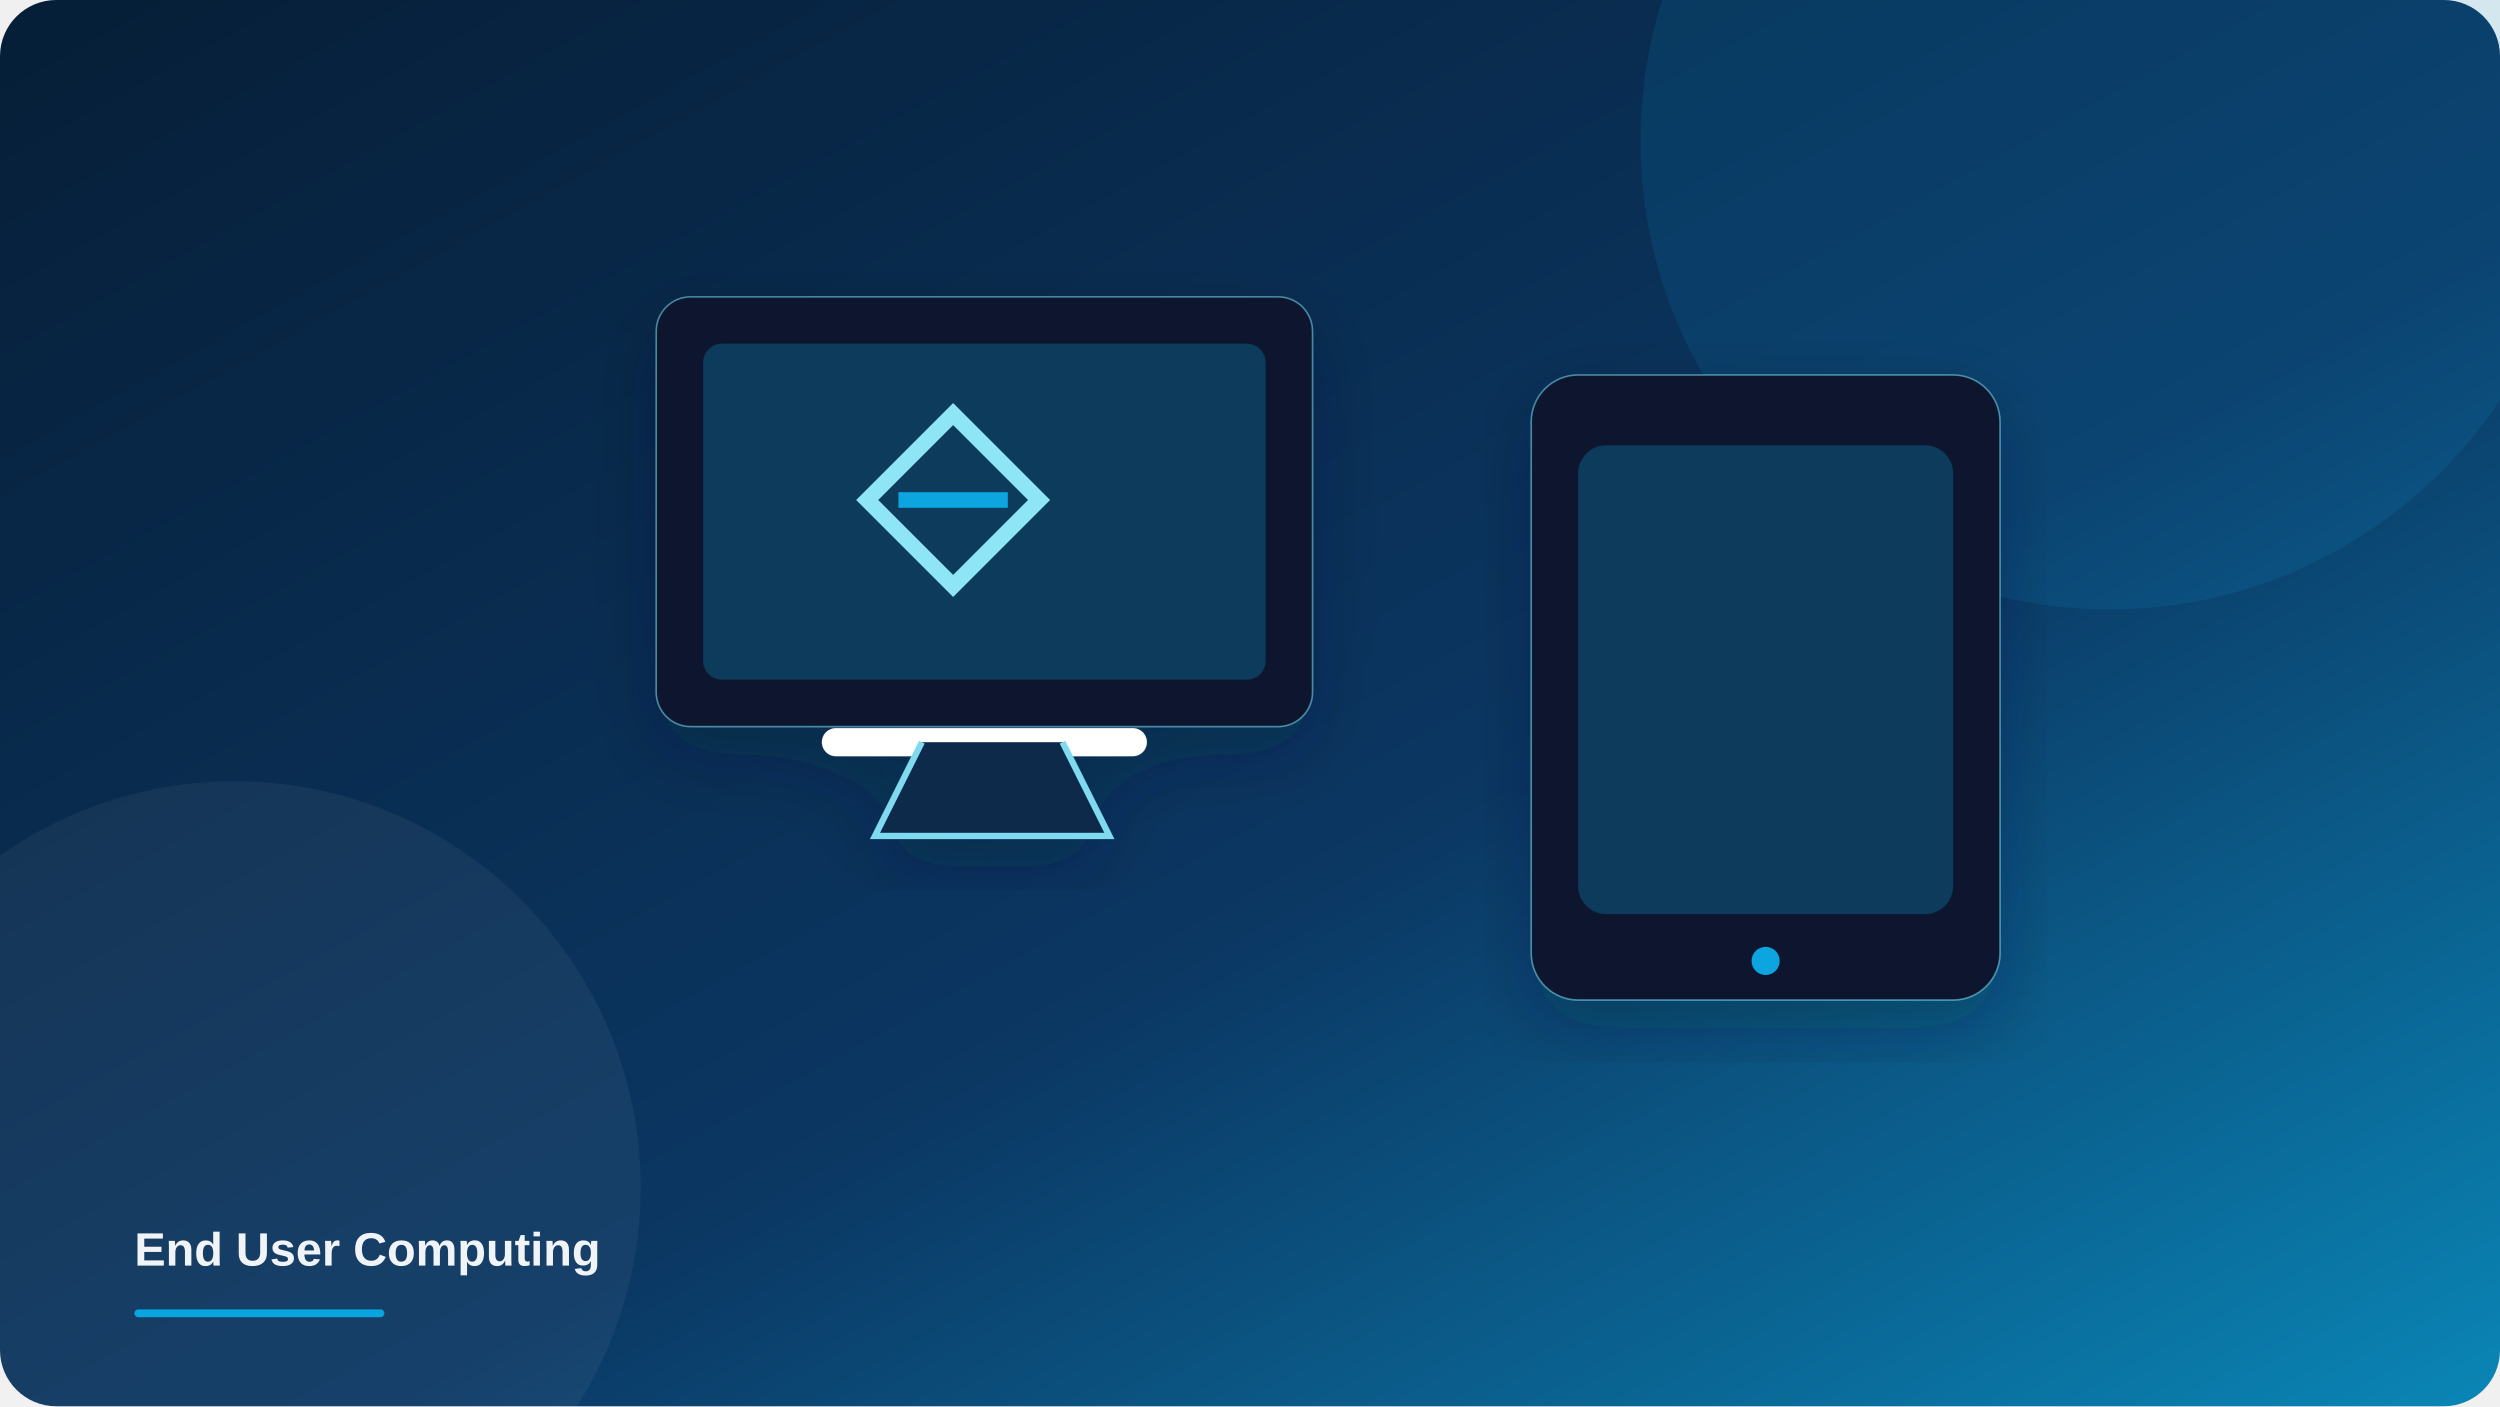
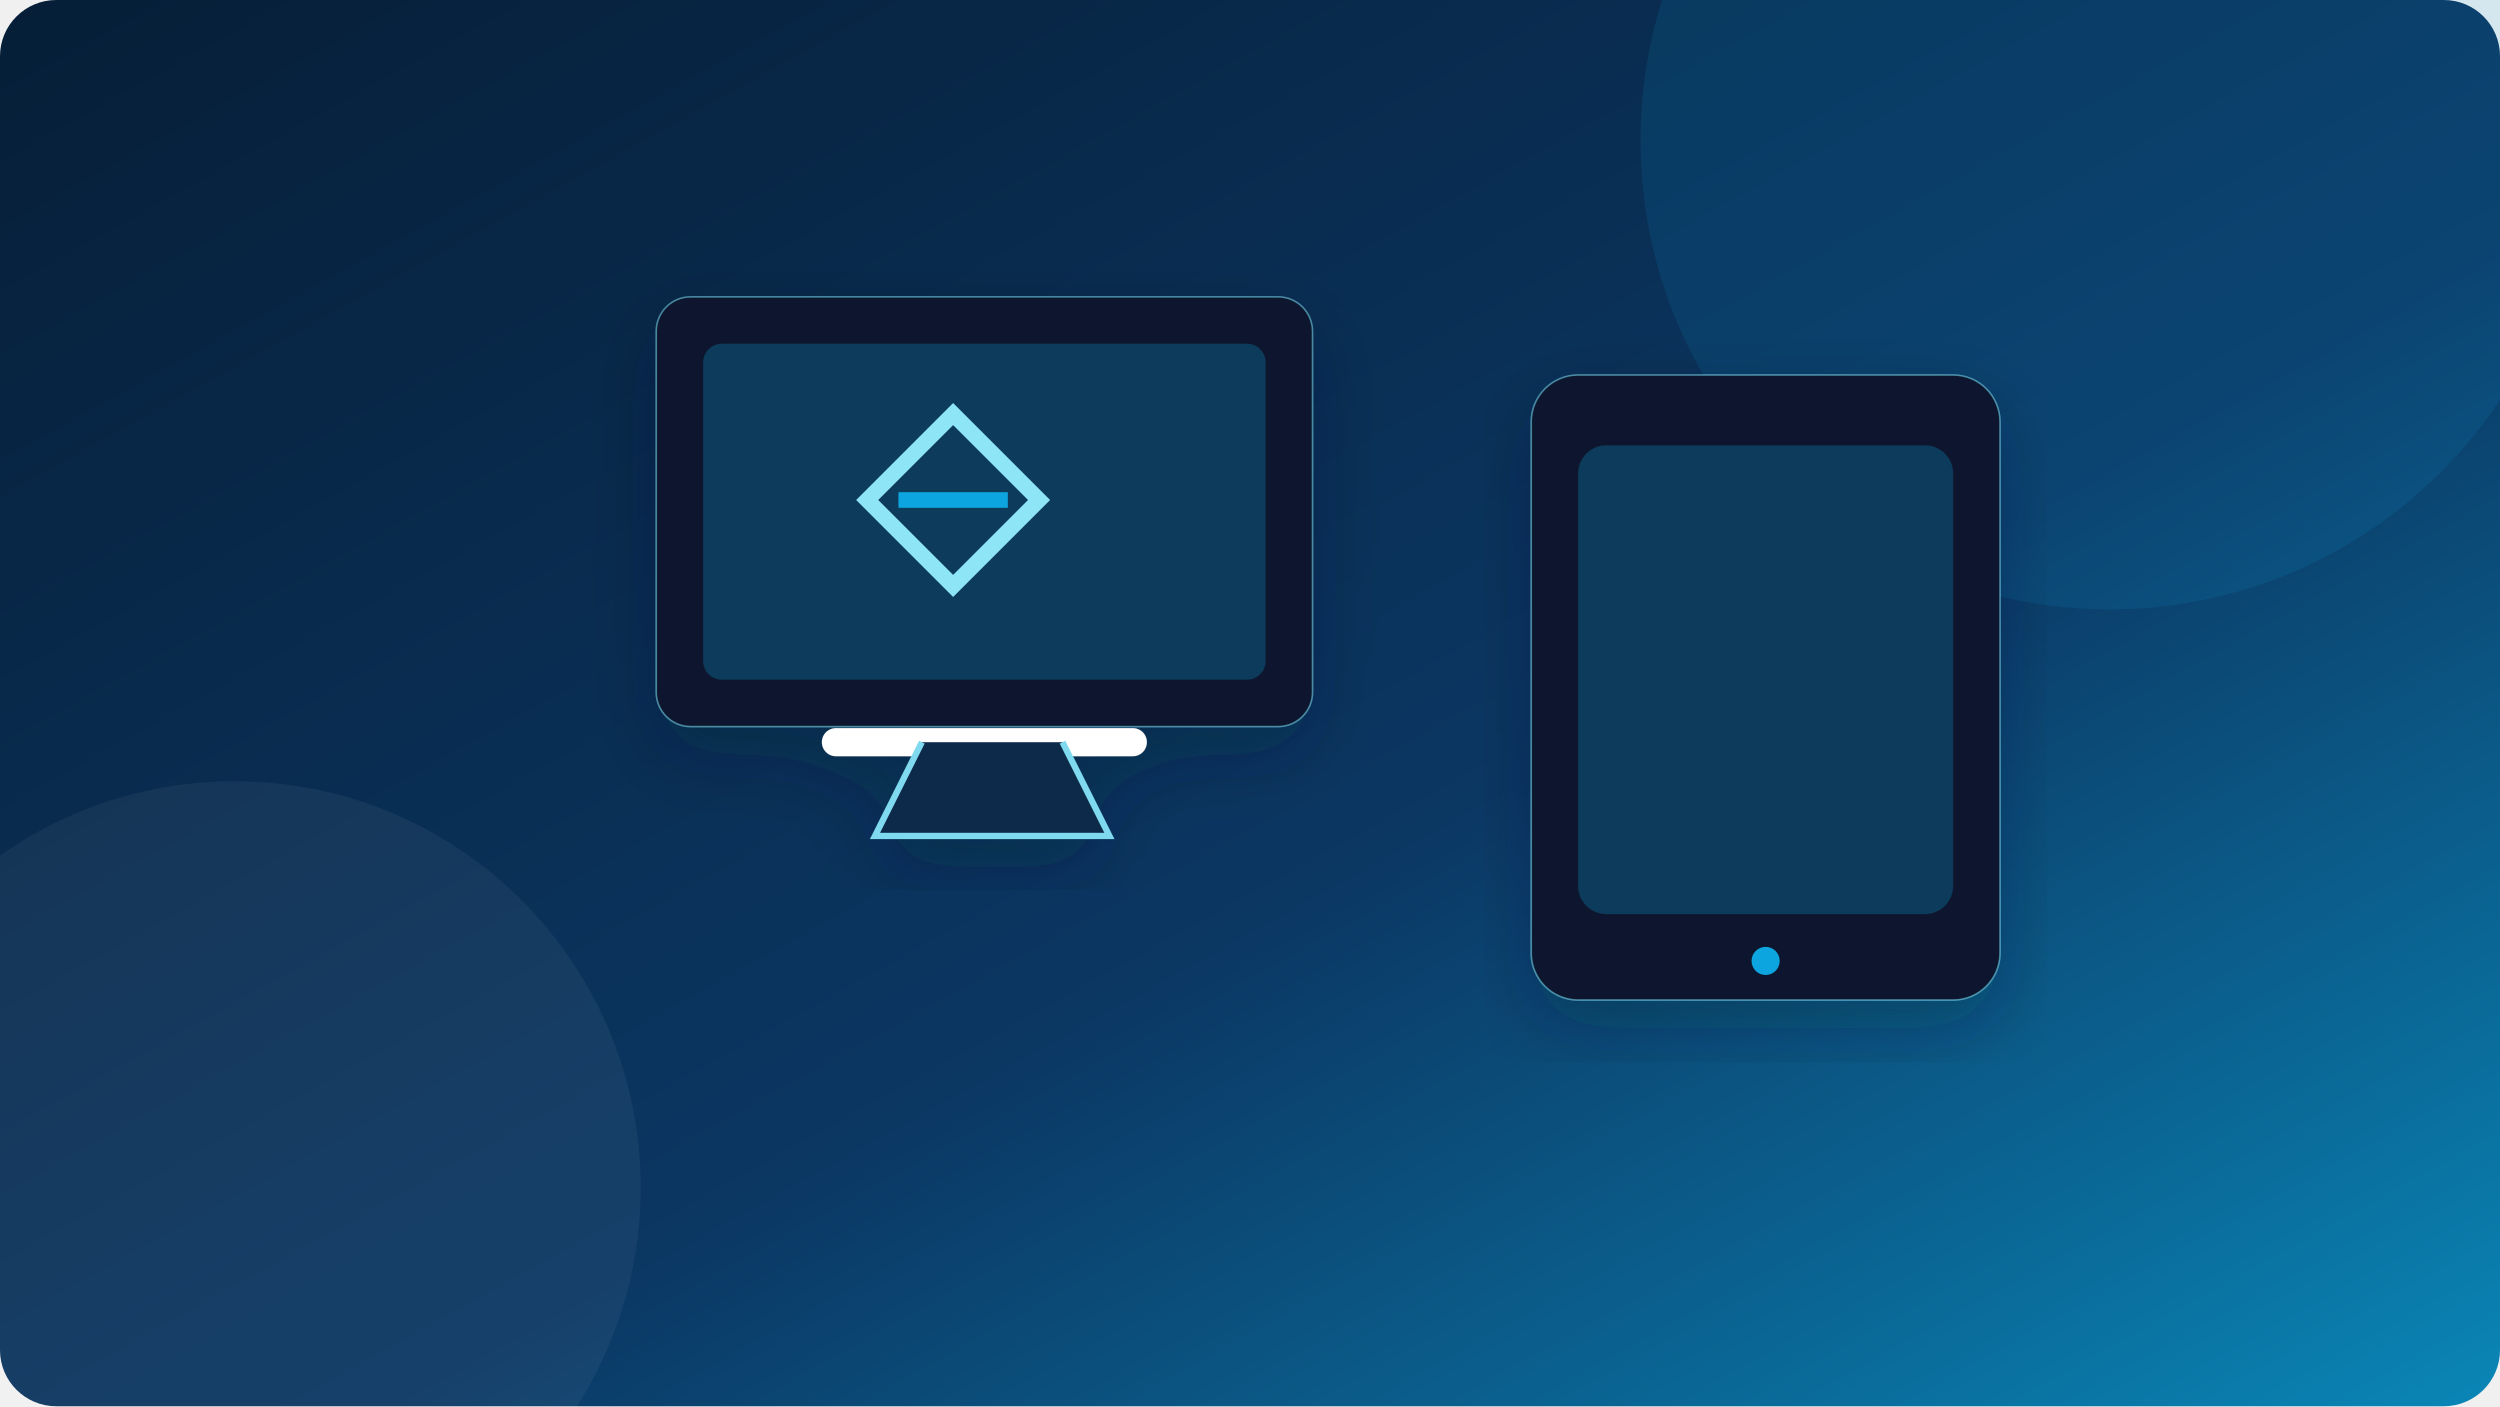
<svg xmlns="http://www.w3.org/2000/svg" viewBox="0 0 1600 900" role="img" aria-label="End User Computing">
  <defs>
    <linearGradient id="bg" x1="0" y1="0" x2="1" y2="1">
      <stop offset="0" stop-color="#061e37" />
      <stop offset=".58" stop-color="#0b3763" />
      <stop offset="1" stop-color="#0a86b6" />
    </linearGradient>
    <linearGradient id="glass" x1="0" y1="0" x2="1" y2="1">
      <stop offset="0" stop-color="#fff" stop-opacity=".18" />
      <stop offset="1" stop-color="#fff" stop-opacity=".04" />
    </linearGradient>
    <filter id="shadow">
      <feDropShadow dx="0" dy="18" stdDeviation="22" flood-color="#00152b" flood-opacity=".28" />
    </filter>
  </defs>
  <rect width="1600" height="900" rx="36" fill="url(#bg)" />
  <circle cx="1350" cy="90" r="300" fill="#08a5df" opacity=".12" />
  <circle cx="150" cy="760" r="260" fill="#fff" opacity=".05" />
  <g filter="url(#shadow)">
    <rect x="420" y="190" width="420" height="275" rx="22" fill="#07192e" stroke="#7fdaf0" stroke-opacity=".55" />
    <rect x="450" y="220" width="360" height="215" rx="12" fill="#0f3a5b" />
    <path d="M610 265l55 55-55 55-55-55z" fill="none" stroke="#8ee5f5" stroke-width="10" />
    <path d="M575 320h70" stroke="#08a5df" stroke-width="10" />
    <path d="M535 475h190" stroke="#fff" stroke-width="18" stroke-linecap="round" />
    <path d="M590 475l-30 60h150l-30-60" fill="#0b2b4b" stroke="#7fdaf0" stroke-width="4" />
  </g>
  <g filter="url(#shadow)">
    <rect x="980" y="240" width="300" height="400" rx="30" fill="#07192e" stroke="#7fdaf0" stroke-opacity=".55" />
    <rect x="1010" y="285" width="240" height="300" rx="18" fill="#0f3a5b" />
    <circle cx="1130" cy="615" r="9" fill="#08a5df" />
  </g>
-   <text x="86" y="810" font-family="Arial,Helvetica,sans-serif" font-size="30" font-weight="700" fill="#fff" opacity=".94">End User Computing</text>
-   <rect x="86" y="838" width="160" height="5" rx="2.5" fill="#08a5df" />
</svg>
